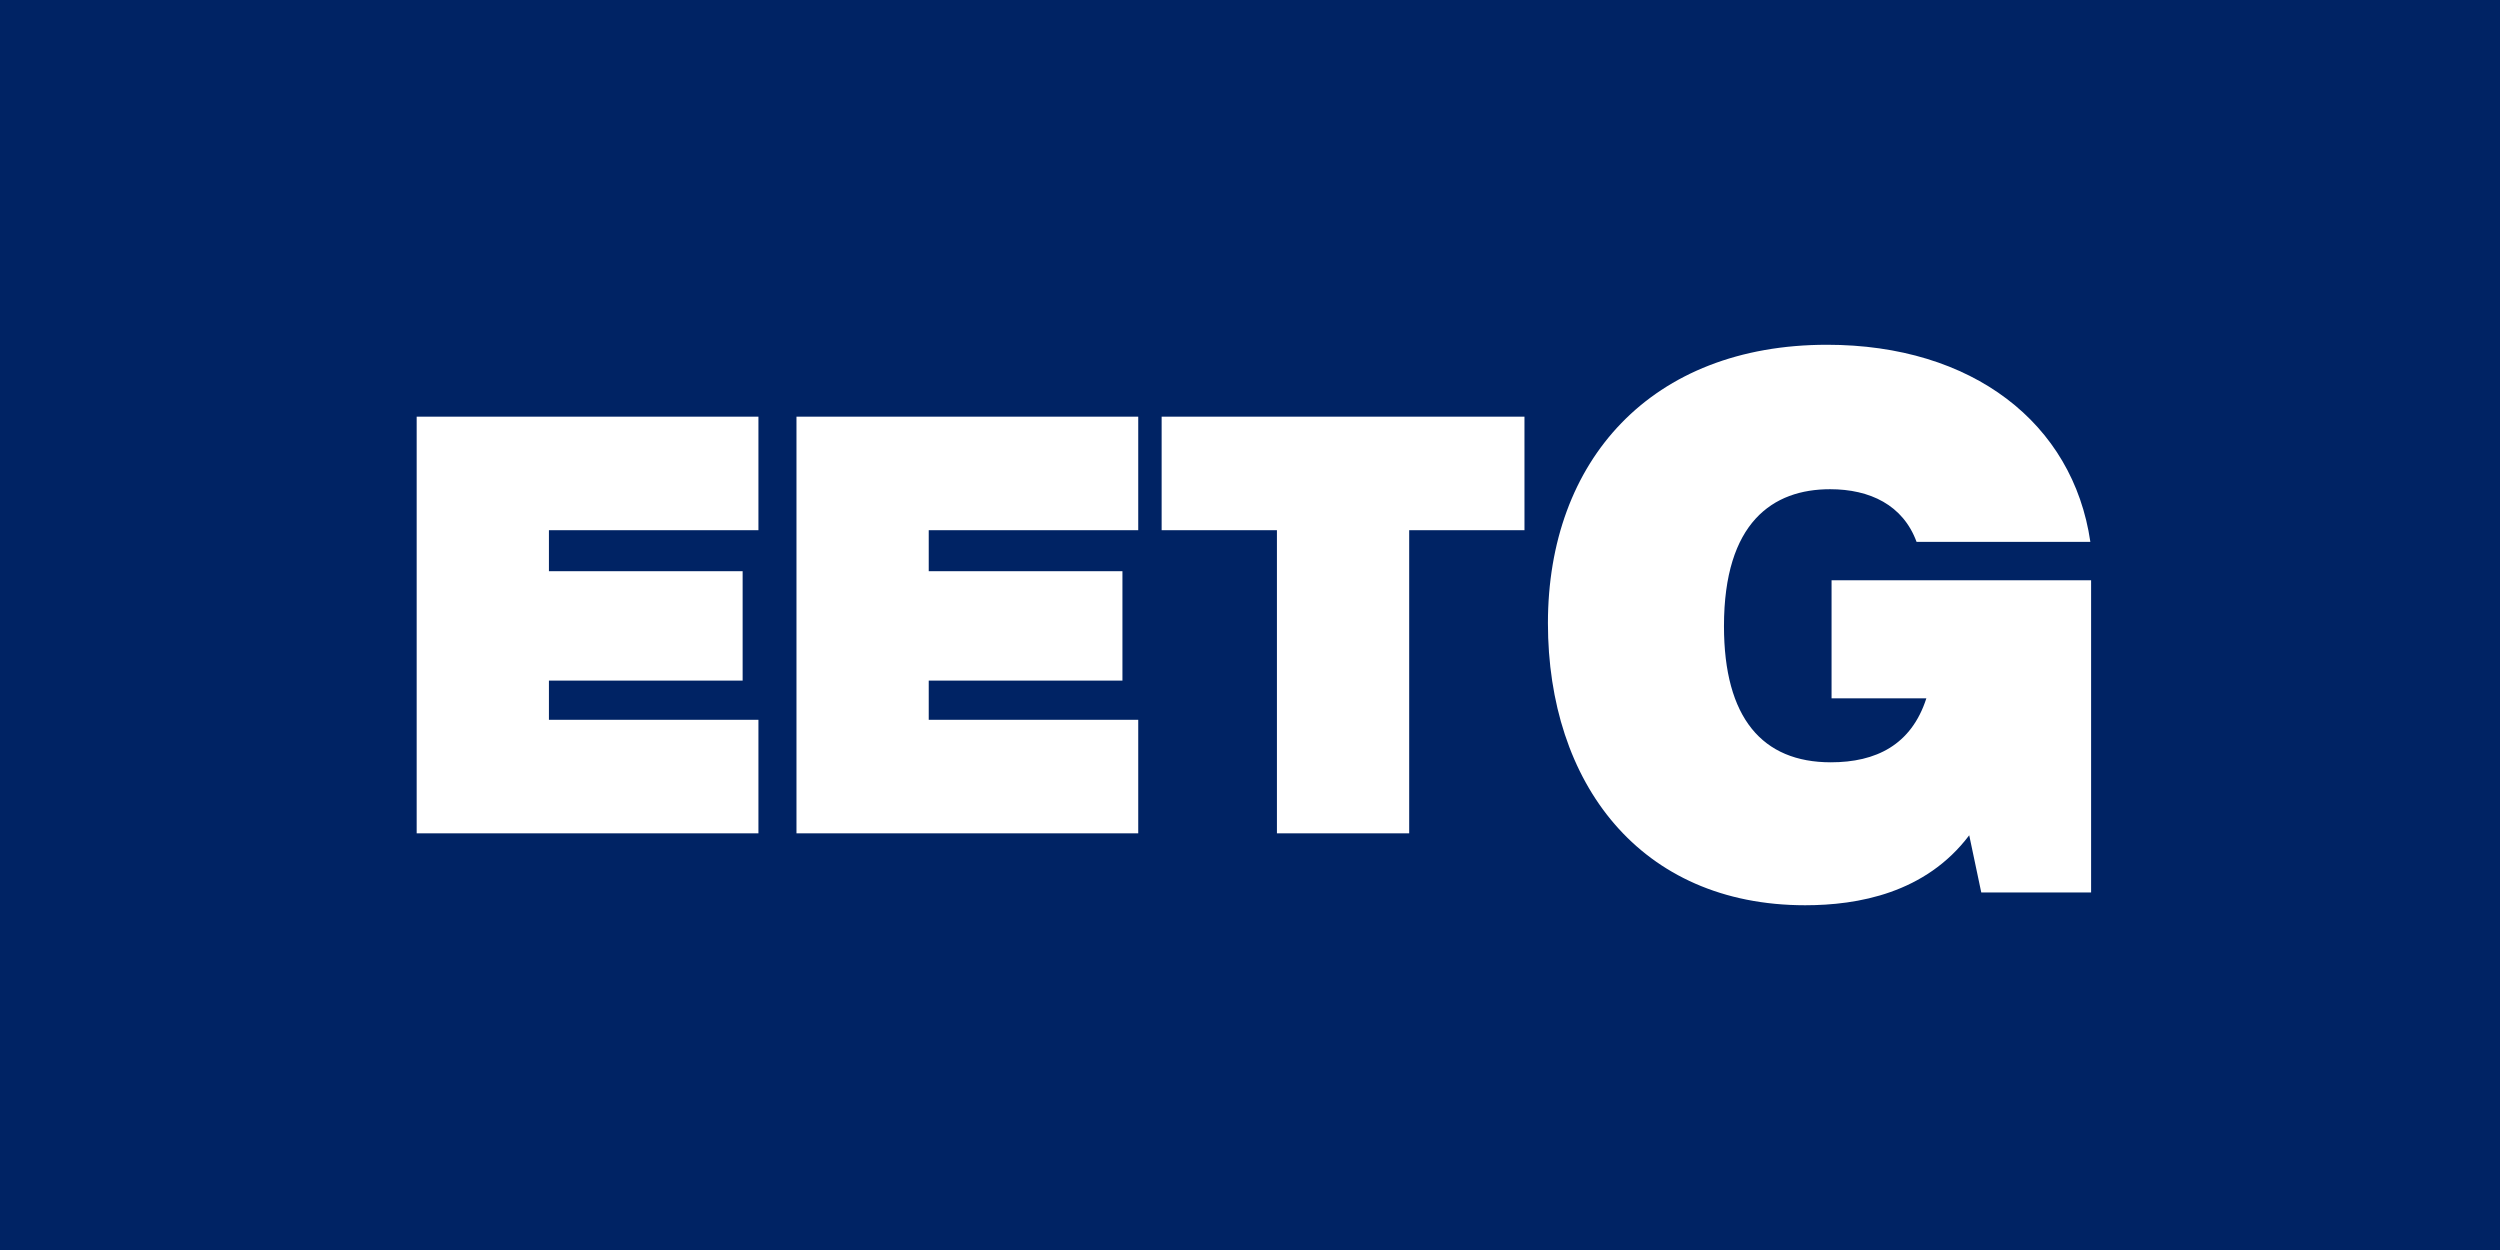
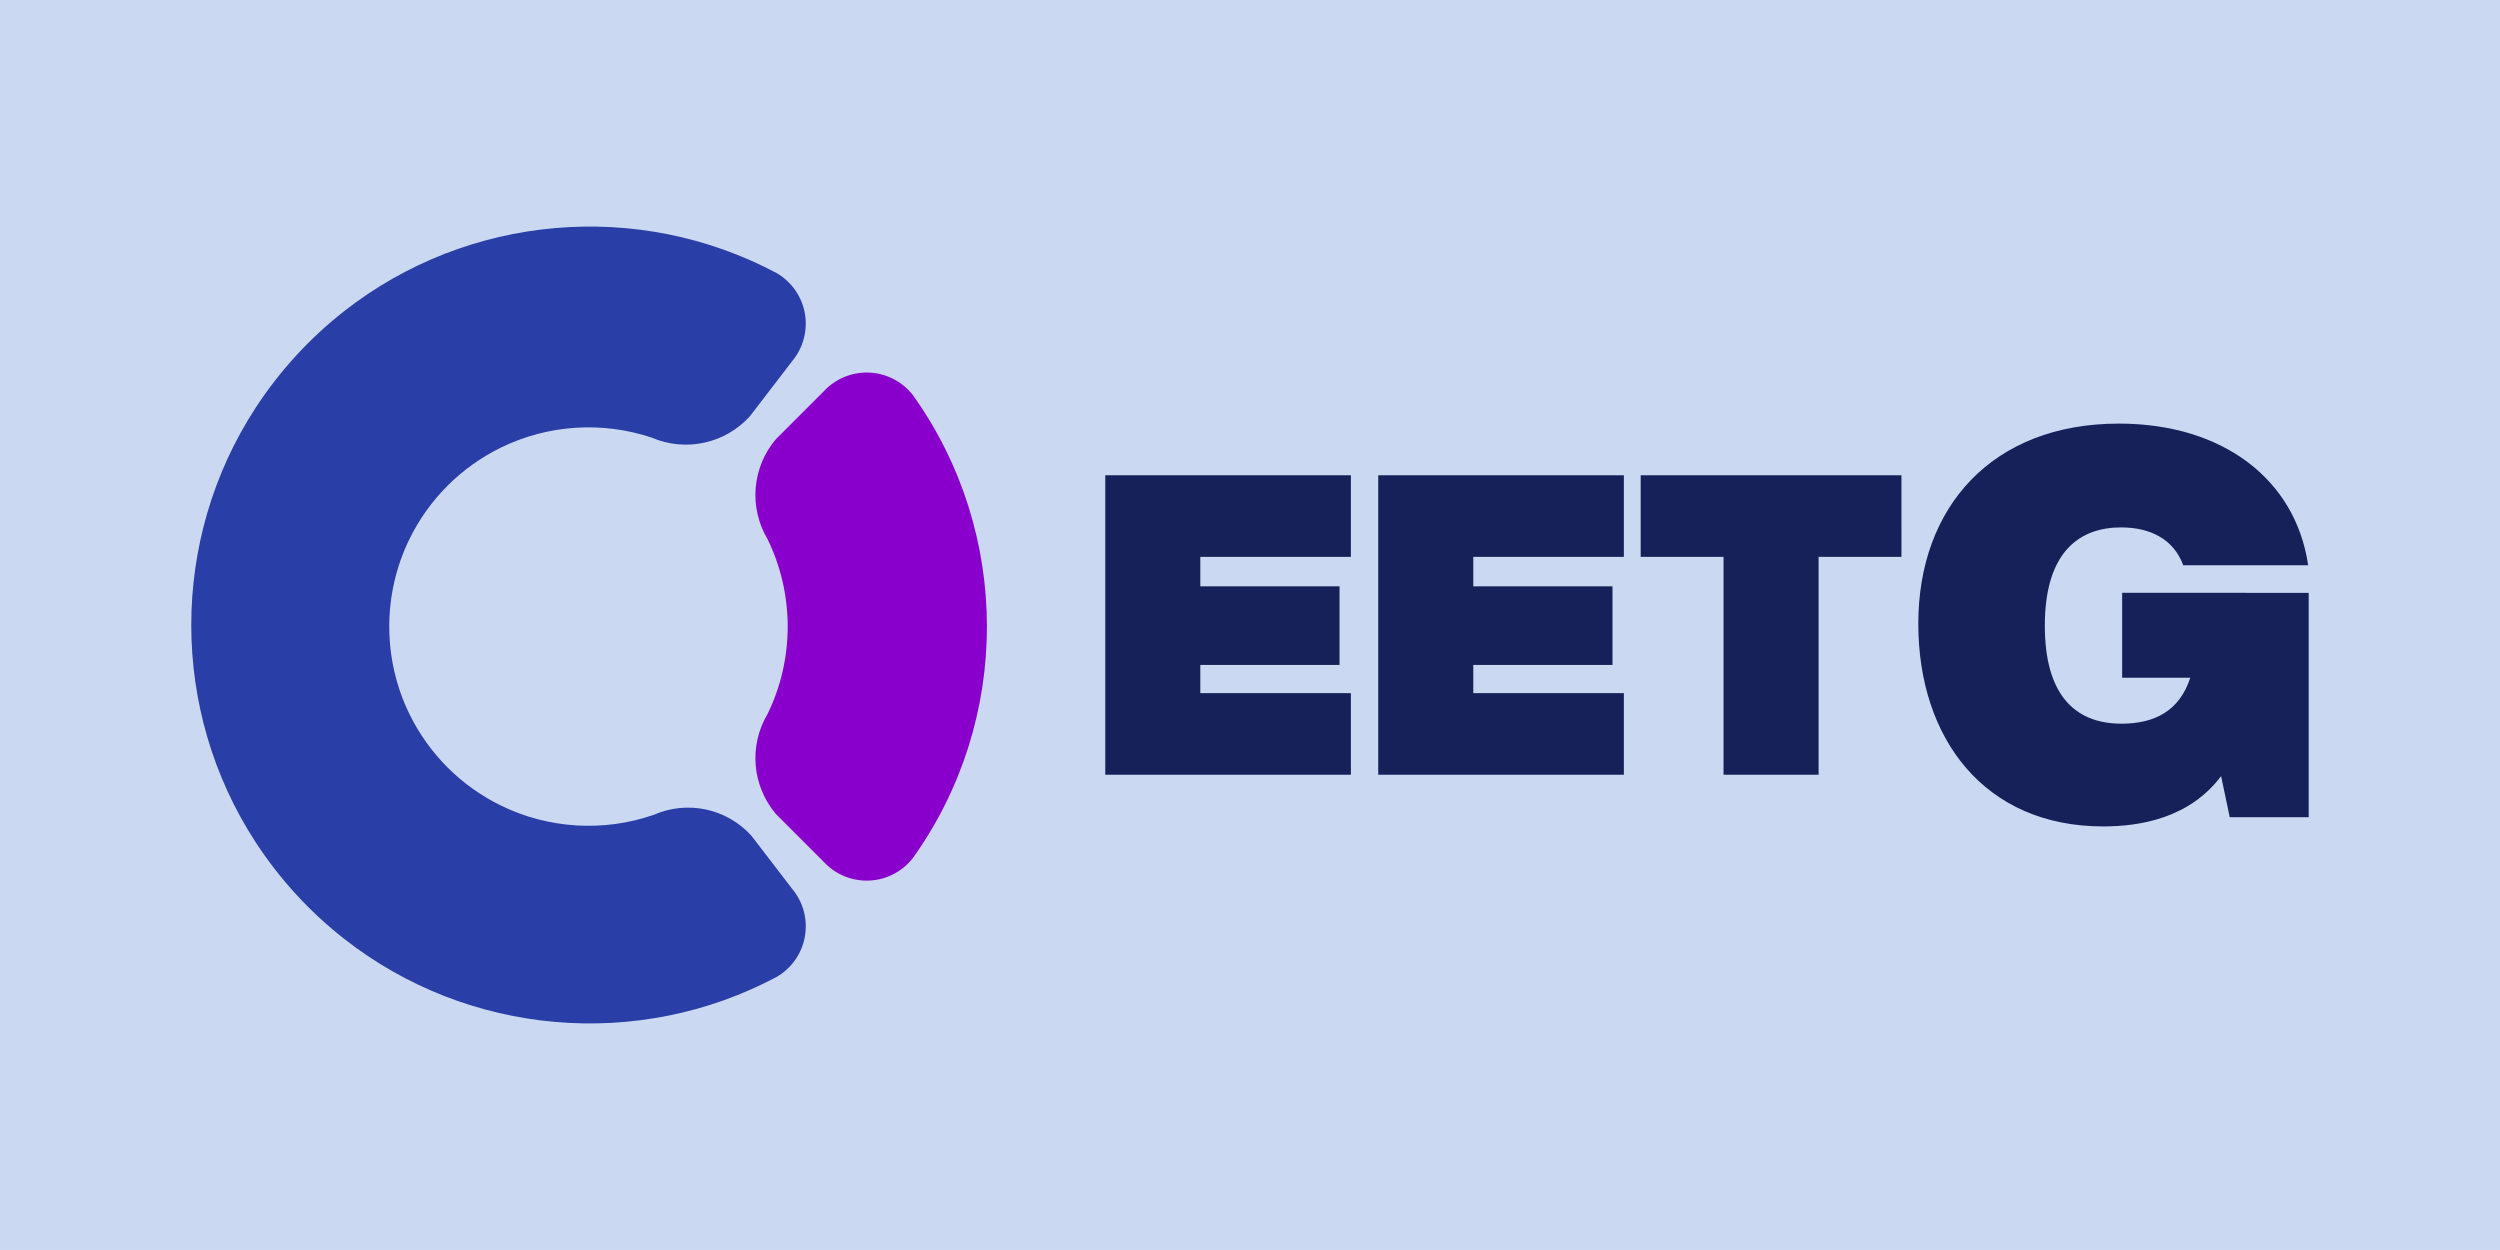
- <svg xmlns="http://www.w3.org/2000/svg" width="1280" height="640" version="1.1" viewBox="0 0 338.66 169.33">
-   <rect width="338.66" height="169.33" fill="#002364" />
-   <g fill="#fff">
+ <svg xmlns="http://www.w3.org/2000/svg" width="1280" height="640" version="1.1" viewBox="0 0 338.67 169.33">
+   <rect width="338.67" height="169.33" fill="#cbd8f2" />
+   <g transform="matrix(.45079 .45079 -.45079 .45079 79.721 8.5459)">
+     <path transform="scale(.26458)" d="m226.37 12.315c-120.77 36.749-209.02 141.92-224.24 267.24a321.74 321.74 87.5 0 0 4.596 105.26c26.082 123.52 123.16 220.59 246.67 246.67a321.73 321.73 2.5 0 0 105.26 4.596c125.32-15.218 230.49-103.47 267.24-224.24a46.976 46.976 54.813 0 0-41.298-58.571l-53.312-7.018a68.574 68.574 147.06 0 0-67.327 43.628c-18.569 38.244-51.791 67.666-92 81.475a160.02 160.02 179.99 0 1-103.93 0.017c-46.565-15.981-83.427-52.844-99.409-99.409a160.02 160.02 90.01 0 1 0.018-103.92c13.637-39.708 42.503-72.621 80.093-91.322a69.319 69.319 122.67 0 0 43.482-67.814l-7.279-55.291a46.976 46.976 35.187 0 0-58.571-41.297z" fill="#293ea6" />
+     <path transform="scale(.26458)" d="m320 52.917v54.167a69.305 69.305 49.824 0 0 51.964 61.544c46.565 15.981 83.427 52.844 99.409 99.409a69.305 69.305 40.176 0 0 61.544 51.964h54.167a46.988 46.988 132.69 0 0 48.601-52.681c-22.283-134.53-128.48-240.72-263-263a46.988 46.988 137.31 0 0-52.681 48.601z" fill="#8900cd" />
+   </g>
+   <g transform="matrix(.71873 0 0 .71873 109.16 23.814)" fill="#162159">
    <path d="m102.74 71.823v-15.379h-46.296v56.443h46.296v-15.379h-28.38v-5.311h26.24v-14.824h-26.24v-5.549z" />
    <path d="m154.19 71.823v-15.379h-46.296v56.443h46.296v-15.379h-28.38v-5.311h26.24v-14.824h-26.24v-5.549z" />
    <path d="m206.51 56.443h-49.15v15.379h15.618v41.064h17.916v-41.064h15.618z" />
    <path d="m248.11 78.601v16.001h12.841c-2.038 6.318-6.828 8.663-12.943 8.663-9.274 0-14.472-6.013-14.472-18.446 0-14.064 6.624-18.548 14.37-18.548 5.401 0 9.885 2.14 11.72 7.134h23.542c-2.344-16.102-16-26.701-35.67-26.701-23.848 0-37.81 15.695-37.81 37.708 0 21.605 12.434 38.217 34.854 38.217 7.134 0 16.306-1.631 22.217-9.478l1.631 7.745h14.879v-42.294z" />
  </g>
</svg>
